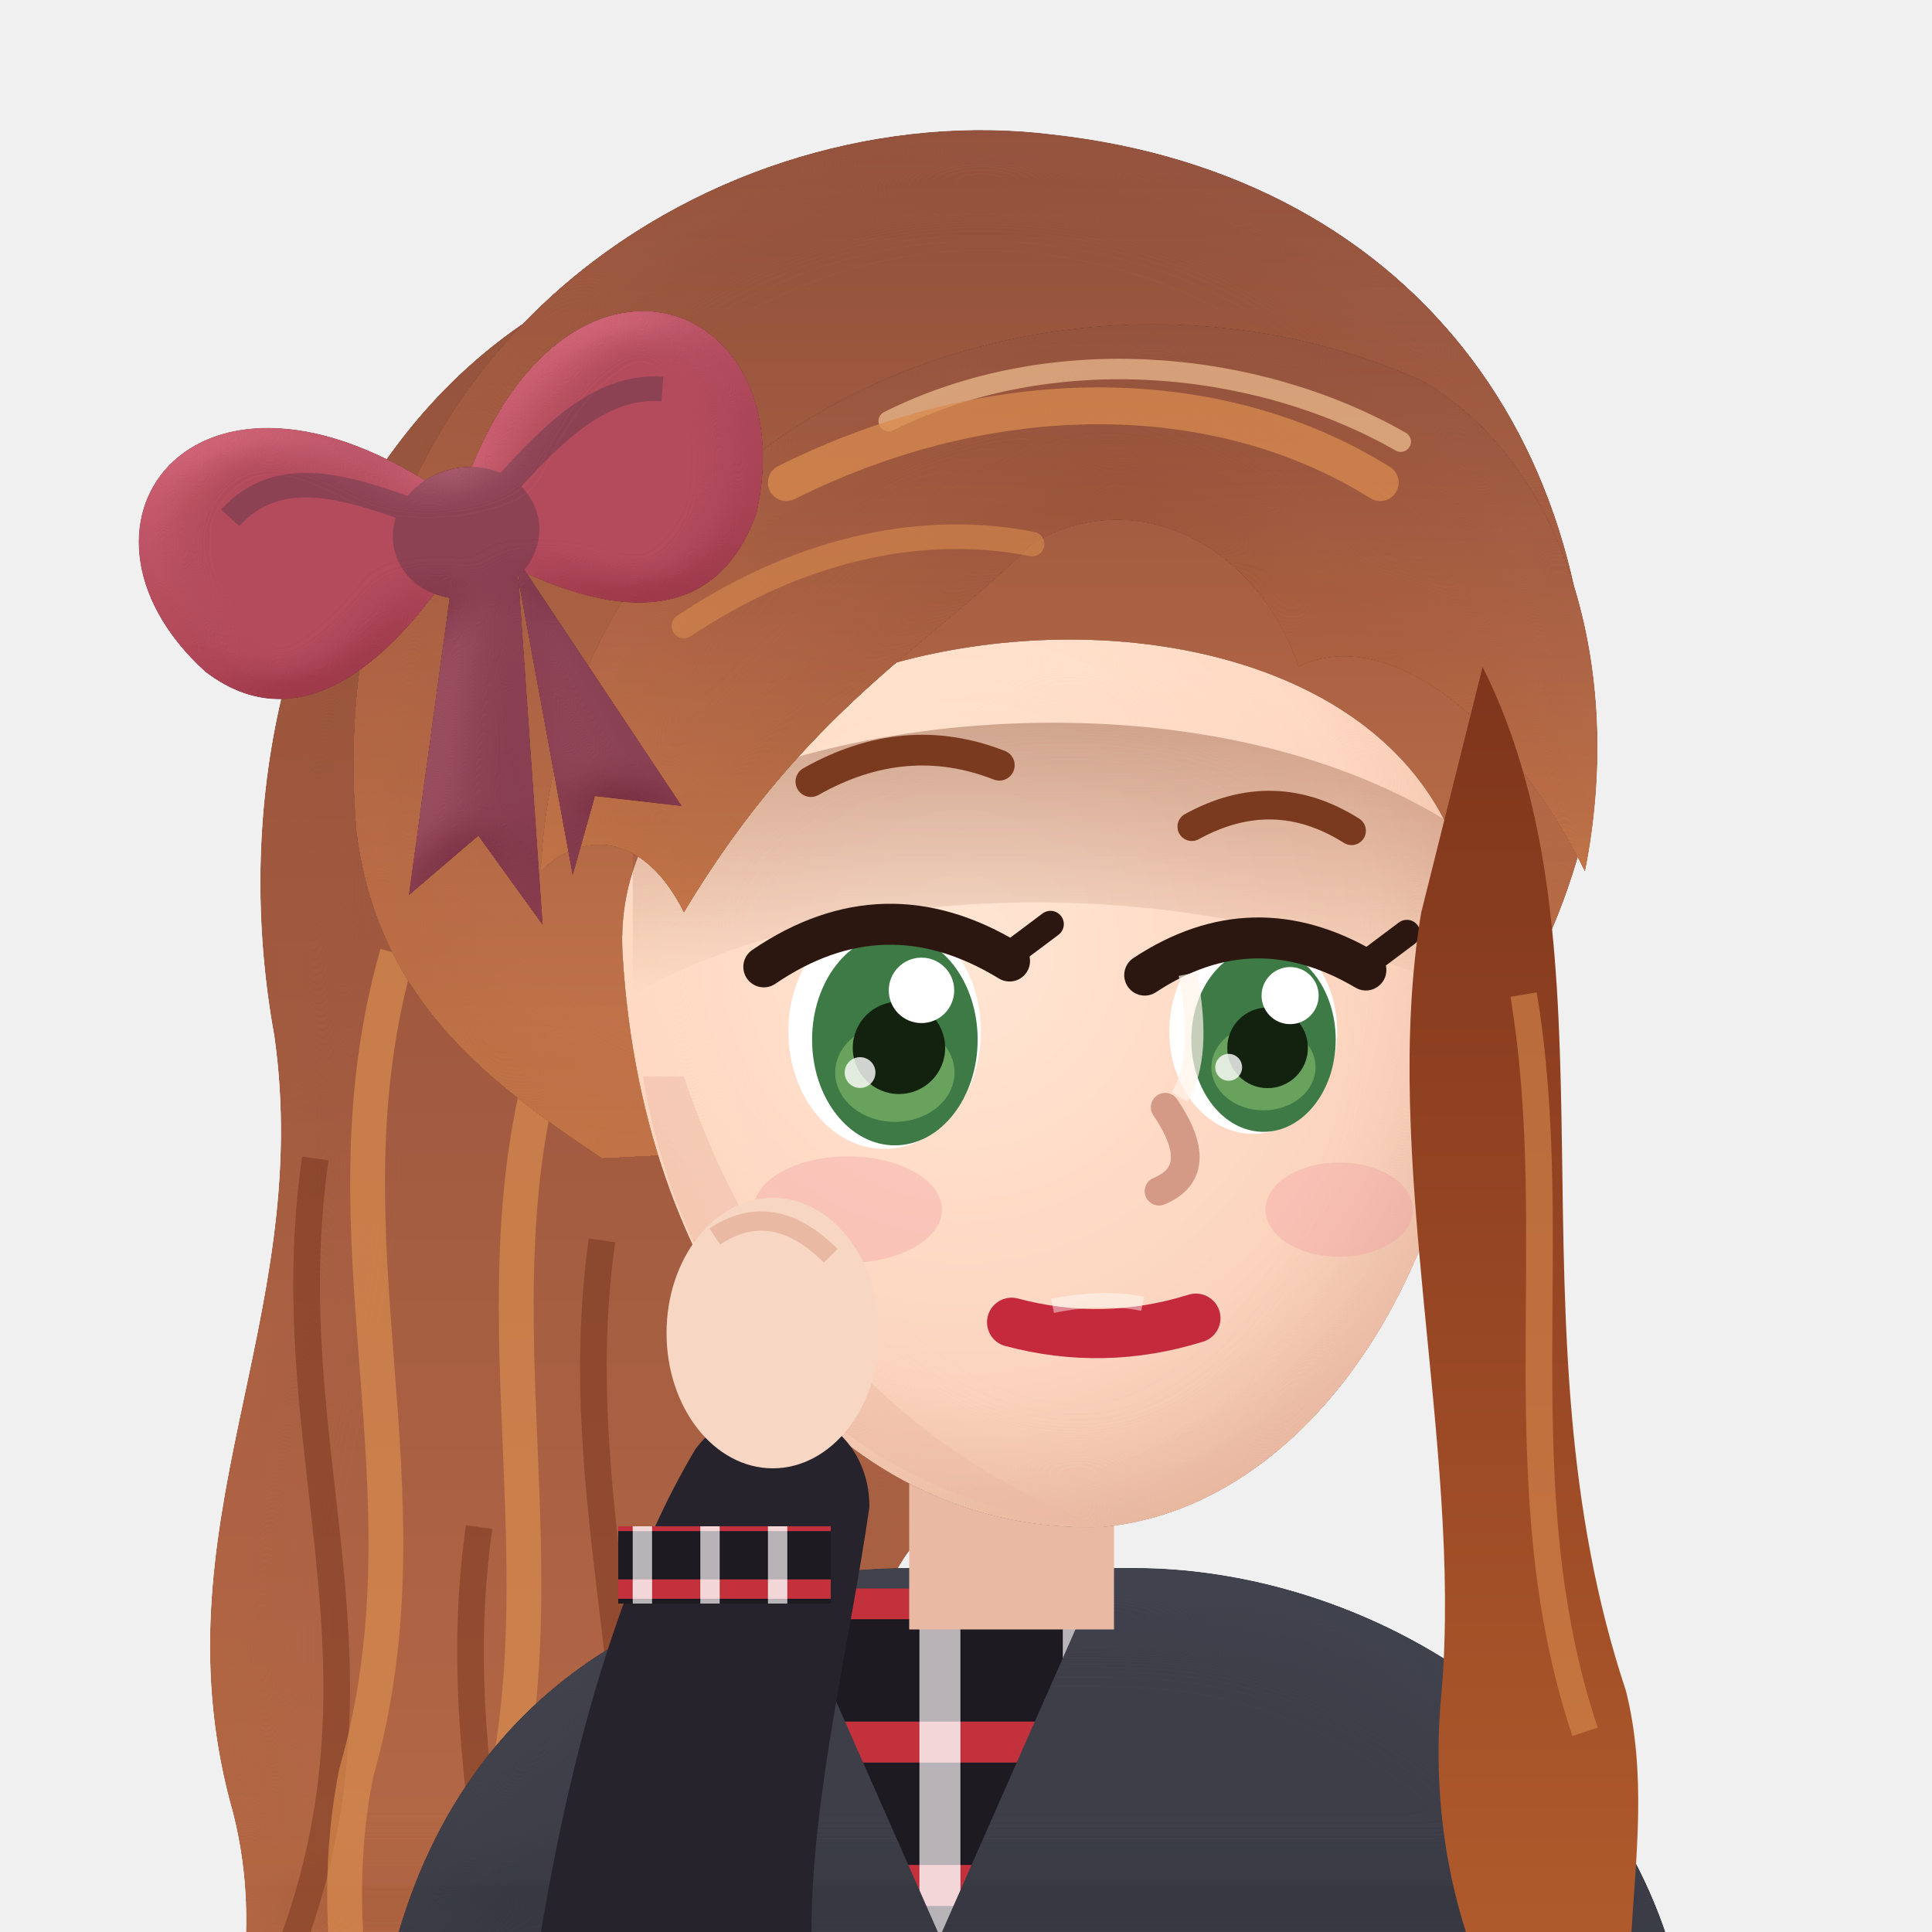
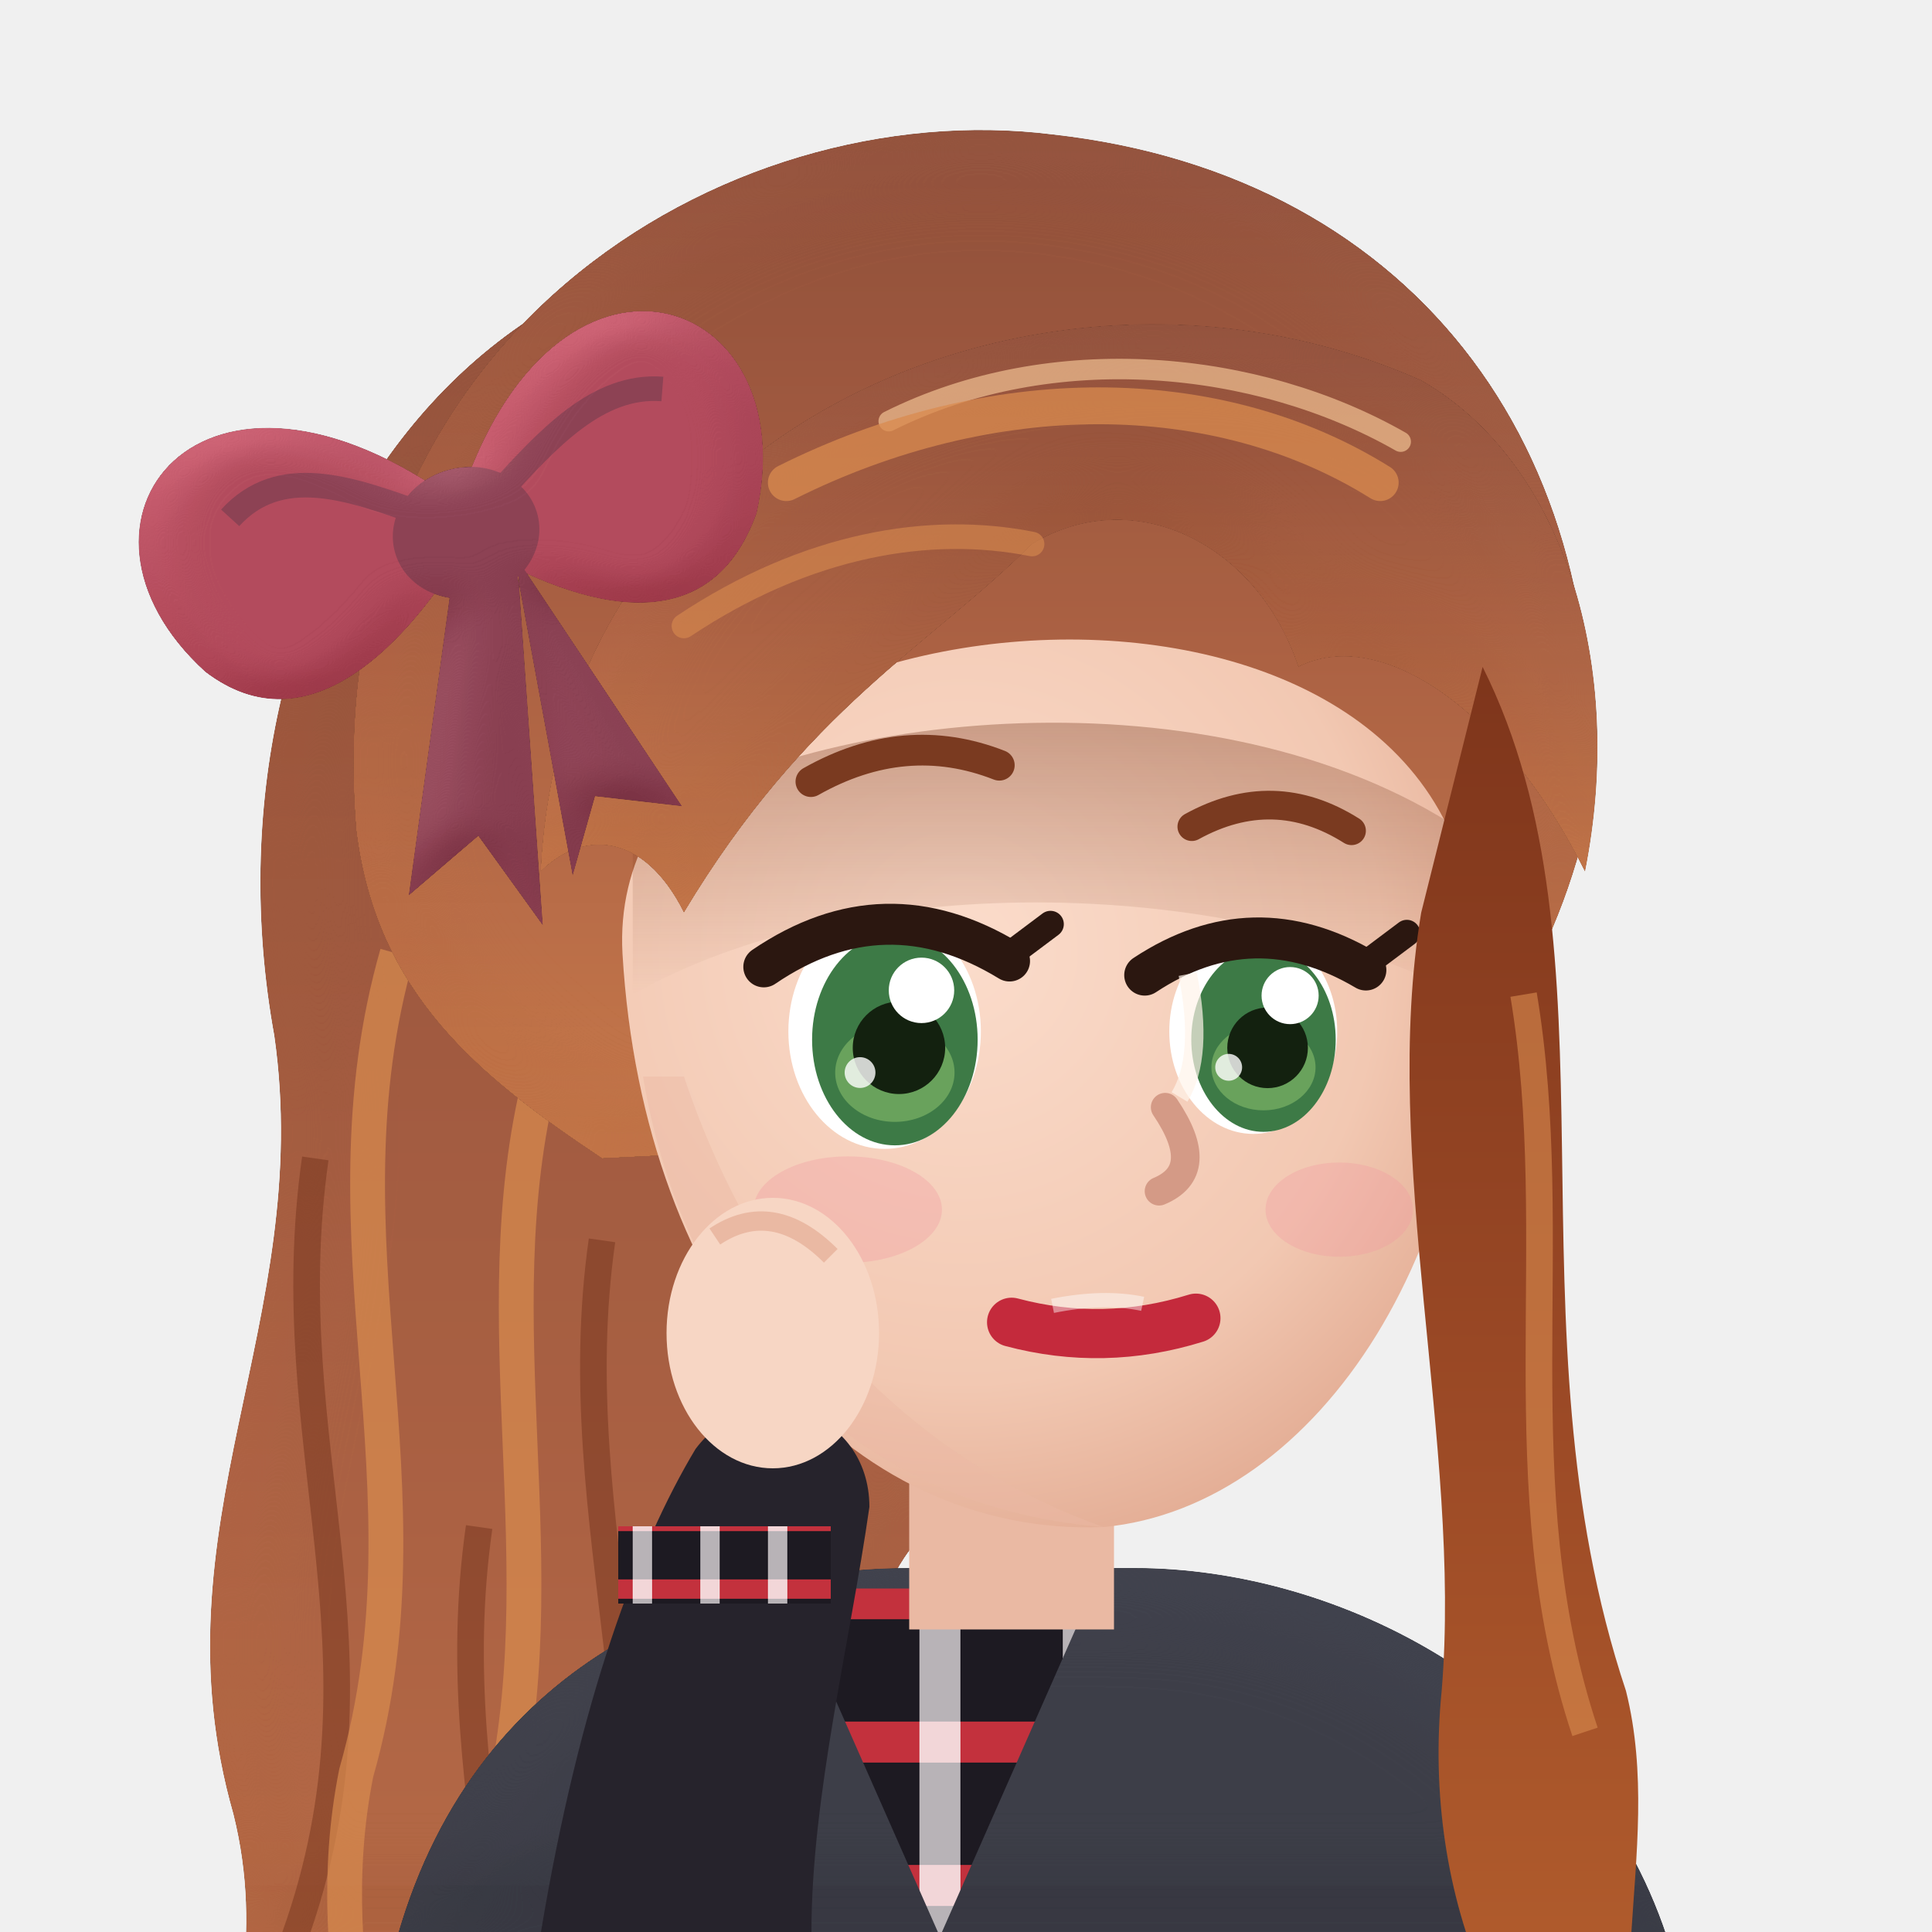
<svg xmlns="http://www.w3.org/2000/svg" viewBox="0 0 200 200">
  <defs>
    <filter id="v3d-ap24" x="-25%" y="-25%" width="150%" height="150%" color-interpolation-filters="sRGB">
      <feGaussianBlur in="SourceAlpha" stdDeviation="2.4" result="h" />
      <feDiffuseLighting in="h" surfaceScale="3" diffuseConstant="1" lighting-color="#fff3e2" result="d">
        <feDistantLight azimuth="225" elevation="52" />
      </feDiffuseLighting>
      <feComposite in="SourceGraphic" in2="d" operator="arithmetic" k1="0.68" k2="0.4" k3="0" k4="0" result="lit" />
      <feSpecularLighting in="h" surfaceScale="3" specularConstant="0.12" specularExponent="30" lighting-color="#ffffff" result="s">
        <feDistantLight azimuth="225" elevation="60" />
      </feSpecularLighting>
      <feComposite in="s" in2="SourceAlpha" operator="in" result="s2" />
      <feSpecularLighting in="h" surfaceScale="3" specularConstant="0.32" specularExponent="6" lighting-color="#9fd7ff" result="r">
        <feDistantLight azimuth="330" elevation="18" />
      </feSpecularLighting>
      <feComposite in="r" in2="SourceAlpha" operator="in" result="r2" />
      <feComposite in="lit" in2="s2" operator="arithmetic" k1="0" k2="1" k3="1" k4="0" result="ls" />
      <feComposite in="ls" in2="r2" operator="arithmetic" k1="0" k2="1" k3="1" k4="0" result="all" />
      <feComposite in="all" in2="SourceAlpha" operator="in" />
    </filter>
    <filter id="fur-ap24" x="-25%" y="-25%" width="150%" height="150%" color-interpolation-filters="sRGB">
      <feGaussianBlur in="SourceAlpha" stdDeviation="3.4" result="h" />
      <feDiffuseLighting in="h" surfaceScale="2.4" diffuseConstant="1" lighting-color="#fff3e2" result="d">
        <feDistantLight azimuth="225" elevation="52" />
      </feDiffuseLighting>
      <feComposite in="SourceGraphic" in2="d" operator="arithmetic" k1="0.68" k2="0.4" k3="0" k4="0" result="lit" />
      <feSpecularLighting in="h" surfaceScale="2.4" specularConstant="0.12" specularExponent="16" lighting-color="#ffffff" result="s">
        <feDistantLight azimuth="225" elevation="60" />
      </feSpecularLighting>
      <feComposite in="s" in2="SourceAlpha" operator="in" result="s2" />
      <feSpecularLighting in="h" surfaceScale="2.4" specularConstant="0.5" specularExponent="6" lighting-color="#9fd7ff" result="r">
        <feDistantLight azimuth="330" elevation="18" />
      </feSpecularLighting>
      <feComposite in="r" in2="SourceAlpha" operator="in" result="r2" />
      <feComposite in="lit" in2="s2" operator="arithmetic" k1="0" k2="1" k3="1" k4="0" result="ls" />
      <feComposite in="ls" in2="r2" operator="arithmetic" k1="0" k2="1" k3="1" k4="0" result="all" />
      <feComposite in="all" in2="SourceAlpha" operator="in" />
    </filter>
    <filter id="gloss-ap24" x="-25%" y="-25%" width="150%" height="150%" color-interpolation-filters="sRGB">
      <feGaussianBlur in="SourceAlpha" stdDeviation="1.2" result="h" />
      <feDiffuseLighting in="h" surfaceScale="2.2" diffuseConstant="1" lighting-color="#fff3e2" result="d">
        <feDistantLight azimuth="225" elevation="52" />
      </feDiffuseLighting>
      <feComposite in="SourceGraphic" in2="d" operator="arithmetic" k1="0.68" k2="0.4" k3="0" k4="0" result="lit" />
      <feSpecularLighting in="h" surfaceScale="2.2" specularConstant="0.45" specularExponent="34" lighting-color="#ffffff" result="s">
        <feDistantLight azimuth="225" elevation="60" />
      </feSpecularLighting>
      <feComposite in="s" in2="SourceAlpha" operator="in" result="s2" />
      <feSpecularLighting in="h" surfaceScale="2.2" specularConstant="0.25" specularExponent="6" lighting-color="#9fd7ff" result="r">
        <feDistantLight azimuth="330" elevation="18" />
      </feSpecularLighting>
      <feComposite in="r" in2="SourceAlpha" operator="in" result="r2" />
      <feComposite in="lit" in2="s2" operator="arithmetic" k1="0" k2="1" k3="1" k4="0" result="ls" />
      <feComposite in="ls" in2="r2" operator="arithmetic" k1="0" k2="1" k3="1" k4="0" result="all" />
      <feComposite in="all" in2="SourceAlpha" operator="in" />
    </filter>
    <radialGradient id="ao-ap24">
      <stop offset="0" stop-color="#0a0c24" stop-opacity=".45" />
      <stop offset="1" stop-color="#0a0c24" stop-opacity="0" />
    </radialGradient>
    <linearGradient id="hairap24" x1="0" y1="0" x2="0" y2="1">
      <stop offset="0" stop-color="#7e351b" />
      <stop offset=".5" stop-color="#9c4a26" />
      <stop offset="1" stop-color="#b9632f" />
    </linearGradient>
    <radialGradient id="skinap24" cx=".4" cy=".35" r=".75">
      <stop offset="0" stop-color="#fbdccb" />
      <stop offset=".65" stop-color="#f2c8b2" />
      <stop offset="1" stop-color="#dfa58c" />
    </radialGradient>
    <linearGradient id="fringeShadowap24" x1="0" y1="0" x2="0" y2="1">
      <stop offset="0" stop-color="#7a3a20" stop-opacity=".35" />
      <stop offset="1" stop-color="#7a3a20" stop-opacity="0" />
    </linearGradient>
    <pattern id="plaidap24" width="7" height="7" patternUnits="userSpaceOnUse">
      <rect width="7" height="7" fill="#1d1a22" />
      <rect y="2.5" width="7" height="2" fill="#c3313d" />
      <rect x="2.5" width="2" height="7" fill="#ece6e8" opacity=".75" />
      <rect x="2.5" y="2.5" width="2" height="2" fill="#f2d6d8" />
    </pattern>
    <pattern id="knitap24" width="6" height="6" patternUnits="userSpaceOnUse">
      <rect width="6" height="6" fill="#26232c" />
      <path d="M0 3 L1.5 0 L3 3 L4.5 0 L6 3" stroke="#17151b" stroke-width=".8" fill="none" />
    </pattern>
  </defs>
  <g transform="translate(-14 -20) scale(2.12)">
    <g transform="rotate(0 48 40)">
      <g filter="url(#v3d-ap24)">
        <path d="M54 22 C30 16 16 38 20 60 C22 74 14 84 18 98 C21 110 12 118 18 130 C22 140 30 138 34 146 C40 138 36 128 42 122 C44 114 40 104 46 98 C50 92 48 88 52 84 Z" fill="url(#hairap24)" />
      </g>
      <path d="M22 66 C20 80 26 90 21 104 C18 116 24 124 22 132 M30 84 C28 98 34 108 30 122 M36 70 C34 84 40 96 36 110" stroke="#6e2f18" stroke-width="1.3" fill="none" opacity=".45" />
      <path d="M26 56 C22 70 28 82 24 96 C22 106 26 114 25 122 M33 62 C30 74 34 86 31 98" stroke="#d98b4f" stroke-width="1.7" fill="none" opacity=".7" />
      <path d="M28 128 C26 134 28 140 33 144 M20 116 C17 122 18 128 21 132" stroke="#f0a868" stroke-width="1.1" fill="none" opacity=".55" />
    </g>
    <g filter="url(#v3d-ap24)">
      <path d="M26 104 C30 90 42 86 51 86 L62 86 C72 86 84 92 88 104 L92 120 L22 120Z" fill="#26232c" />
    </g>
    <path d="M45 87 L52.5 104 L60 87Z" fill="url(#plaidap24)" />
    <rect x="51" y="80" width="10" height="9" fill="#eab9a3" />
    <g filter="url(#v3d-ap24)">
      <path d="M24 50 C22 26 42 14 58 16 C76 18 86 32 84 50 C82 58 78 62 76 64 L36 66 C30 62 25 58 24 50Z" fill="url(#hairap24)" />
    </g>
-     <g filter="url(#v3d-ap24)">
-       <path d="M37 56 C36 38 76 34 78.5 54 C79.5 70 71 83 60.5 84 C48 84.5 38 73 37 56Z" fill="url(#skinap24)" />
-     </g>
+     <path d="M37 56 C36 38 76 34 78.5 54 C79.5 70 71 83 60.5 84 C48 84.5 38 73 37 56Z" fill="url(#skinap24)" />
    <path d="M38 62 C40 74 48 83 60.5 84 C52 81 44 74 40 62Z" fill="#eab9a3" opacity=".45" />
    <path d="M37.5 50 C46 44 66 42 78 50 L78 58 C66 52 48 52 37.5 58Z" fill="url(#fringeShadowap24)" />
    <ellipse cx="48" cy="68.5" rx="4.6" ry="2.6" fill="#f19aa0" opacity="0.35" />
    <ellipse cx="72" cy="68.5" rx="3.6" ry="2.3" fill="#f19aa0" opacity="0.35" />
    <ellipse cx="49.8" cy="59.8" rx="4.7" ry="5.734" fill="#fff" />
    <ellipse cx="50.3" cy="60.2" rx="4.042" ry="5.161" fill="#3d7a46" />
    <ellipse cx="50.3" cy="61.807" rx="2.914" ry="2.408" fill="#8cc36e" opacity=".55" />
    <circle cx="50.5" cy="60.6" r="2.256" fill="#13210f" />
    <circle cx="51.6" cy="57.793" r="1.598" fill="#fff" />
    <circle cx="48.6" cy="61.807" r="0.752" fill="#fff" opacity=".8" />
    <path d="M43.9 56.646 Q49.8 52.632 55.9 56.36" stroke="#2b1710" stroke-width="2" fill="none" stroke-linecap="round" />
    <path d="M55.5 56.36 l2.4 -1.8" stroke="#2b1710" stroke-width="1.3" stroke-linecap="round" />
    <ellipse cx="67.8" cy="59.8" rx="4.1" ry="5.002" fill="#fff" />
    <ellipse cx="68.3" cy="60.2" rx="3.526" ry="4.502" fill="#3d7a46" />
    <ellipse cx="68.3" cy="61.551" rx="2.542" ry="2.101" fill="#8cc36e" opacity=".55" />
    <circle cx="68.5" cy="60.6" r="1.968" fill="#13210f" />
    <circle cx="69.6" cy="58.049" r="1.394" fill="#fff" />
    <circle cx="66.6" cy="61.551" r="0.656" fill="#fff" opacity=".8" />
    <path d="M62.5 57.049 Q67.8 53.547 73.3 56.799" stroke="#2b1710" stroke-width="2" fill="none" stroke-linecap="round" />
    <path d="M72.9 56.799 l2.4 -1.8" stroke="#2b1710" stroke-width="1.3" stroke-linecap="round" />
    <path d="M46.2 47.6 Q50.8 45 55.4 46.8" stroke="#7a3a20" stroke-width="1.5" fill="none" stroke-linecap="round" />
    <path d="M64.8 49.8 Q68.8 47.6 72.6 50" stroke="#7a3a20" stroke-width="1.4" fill="none" stroke-linecap="round" />
    <path d="M63.5 63.5 Q65.6 66.6 63.2 67.6" stroke="#d49a86" stroke-width="1.4" fill="none" stroke-linecap="round" />
    <path d="M64.6 57 Q65.4 61 64.2 63" stroke="#fff3ea" stroke-width=".9" fill="none" opacity=".7" />
    <path d="M56 74 Q60.5 75.2 65 73.8" stroke="#c42a3c" stroke-width="2.4" fill="none" stroke-linecap="round" />
    <path d="M58 73.2 Q60.5 72.7 62.4 73.1" stroke="#fff" stroke-width=".7" fill="none" opacity=".45" />
    <g filter="url(#v3d-ap24)">
      <path d="M33 52 C34 30 58 20 76 28 C83 32 86 42 84 52 C80 44 74 40 70 42 C68 36 62 33 57 36 C52 41 46 44 40 54 C38 50 35 50 33 52Z" fill="url(#hairap24)" />
    </g>
    <path d="M50 30 C58 26 68 27 75 31" stroke="#ffd2a0" stroke-width="1" fill="none" opacity=".6" stroke-linecap="round" />
    <path d="M45 33 C55 28 66 28 74 33" stroke="#d98b4f" stroke-width="1.8" fill="none" opacity=".75" stroke-linecap="round" />
    <path d="M40 40 C46 36 52 35 57 36" stroke="#d98b4f" stroke-width="1.2" fill="none" opacity=".6" stroke-linecap="round" />
    <path d="M79 42 C86 56 80 74 86 92 C88 100 84 108 88 116 C80 112 76 102 77 92 C78 80 74 66 76 54Z" fill="url(#hairap24)" />
    <path d="M81 58 C83 70 80 82 84 94" stroke="#d98b4f" stroke-width="1.3" fill="none" opacity=".6" />
    <g transform="translate(29 34) rotate(-14)" filter="url(#gloss-ap24)">
      <path d="M0 0 C-10 -12 -20 -4 -14 5 C-10 10 -4 6 0 2Z" fill="#8e1c2e" />
      <path d="M0 0 C8 -13 19 -6 14 4 C10 10 4 6 0 2Z" fill="#8e1c2e" />
      <path d="M-11 -2 C-8 -4 -5 -2 -2 0 M11 -3 C8 -4 5 -2 2 0" stroke="#651224" stroke-width="1.2" fill="none" />
      <path d="M-1 3 L-7 18 L-3 16 L-1 21 L2 4Z M2 3 L7 17 L3 15.5 L1 19Z" fill="#651224" />
      <ellipse cx="0" cy="1.5" rx="3.6" ry="3.2" fill="#651224" />
    </g>
  </g>
  <path d="M56 200 C60 176 66 160 72 150 C78 142 90 146 90 156 C88 170 84 186 84 200Z" fill="#26232c" />
  <path d="M64 158 h22 v8 h-22Z" fill="url(#plaidap24)" />
  <ellipse cx="80" cy="138" rx="11" ry="14" fill="#f7d6c4" />
  <path d="M74 128 q6 -4 12 2" stroke="#eab9a3" stroke-width="2" fill="none" />
</svg>
